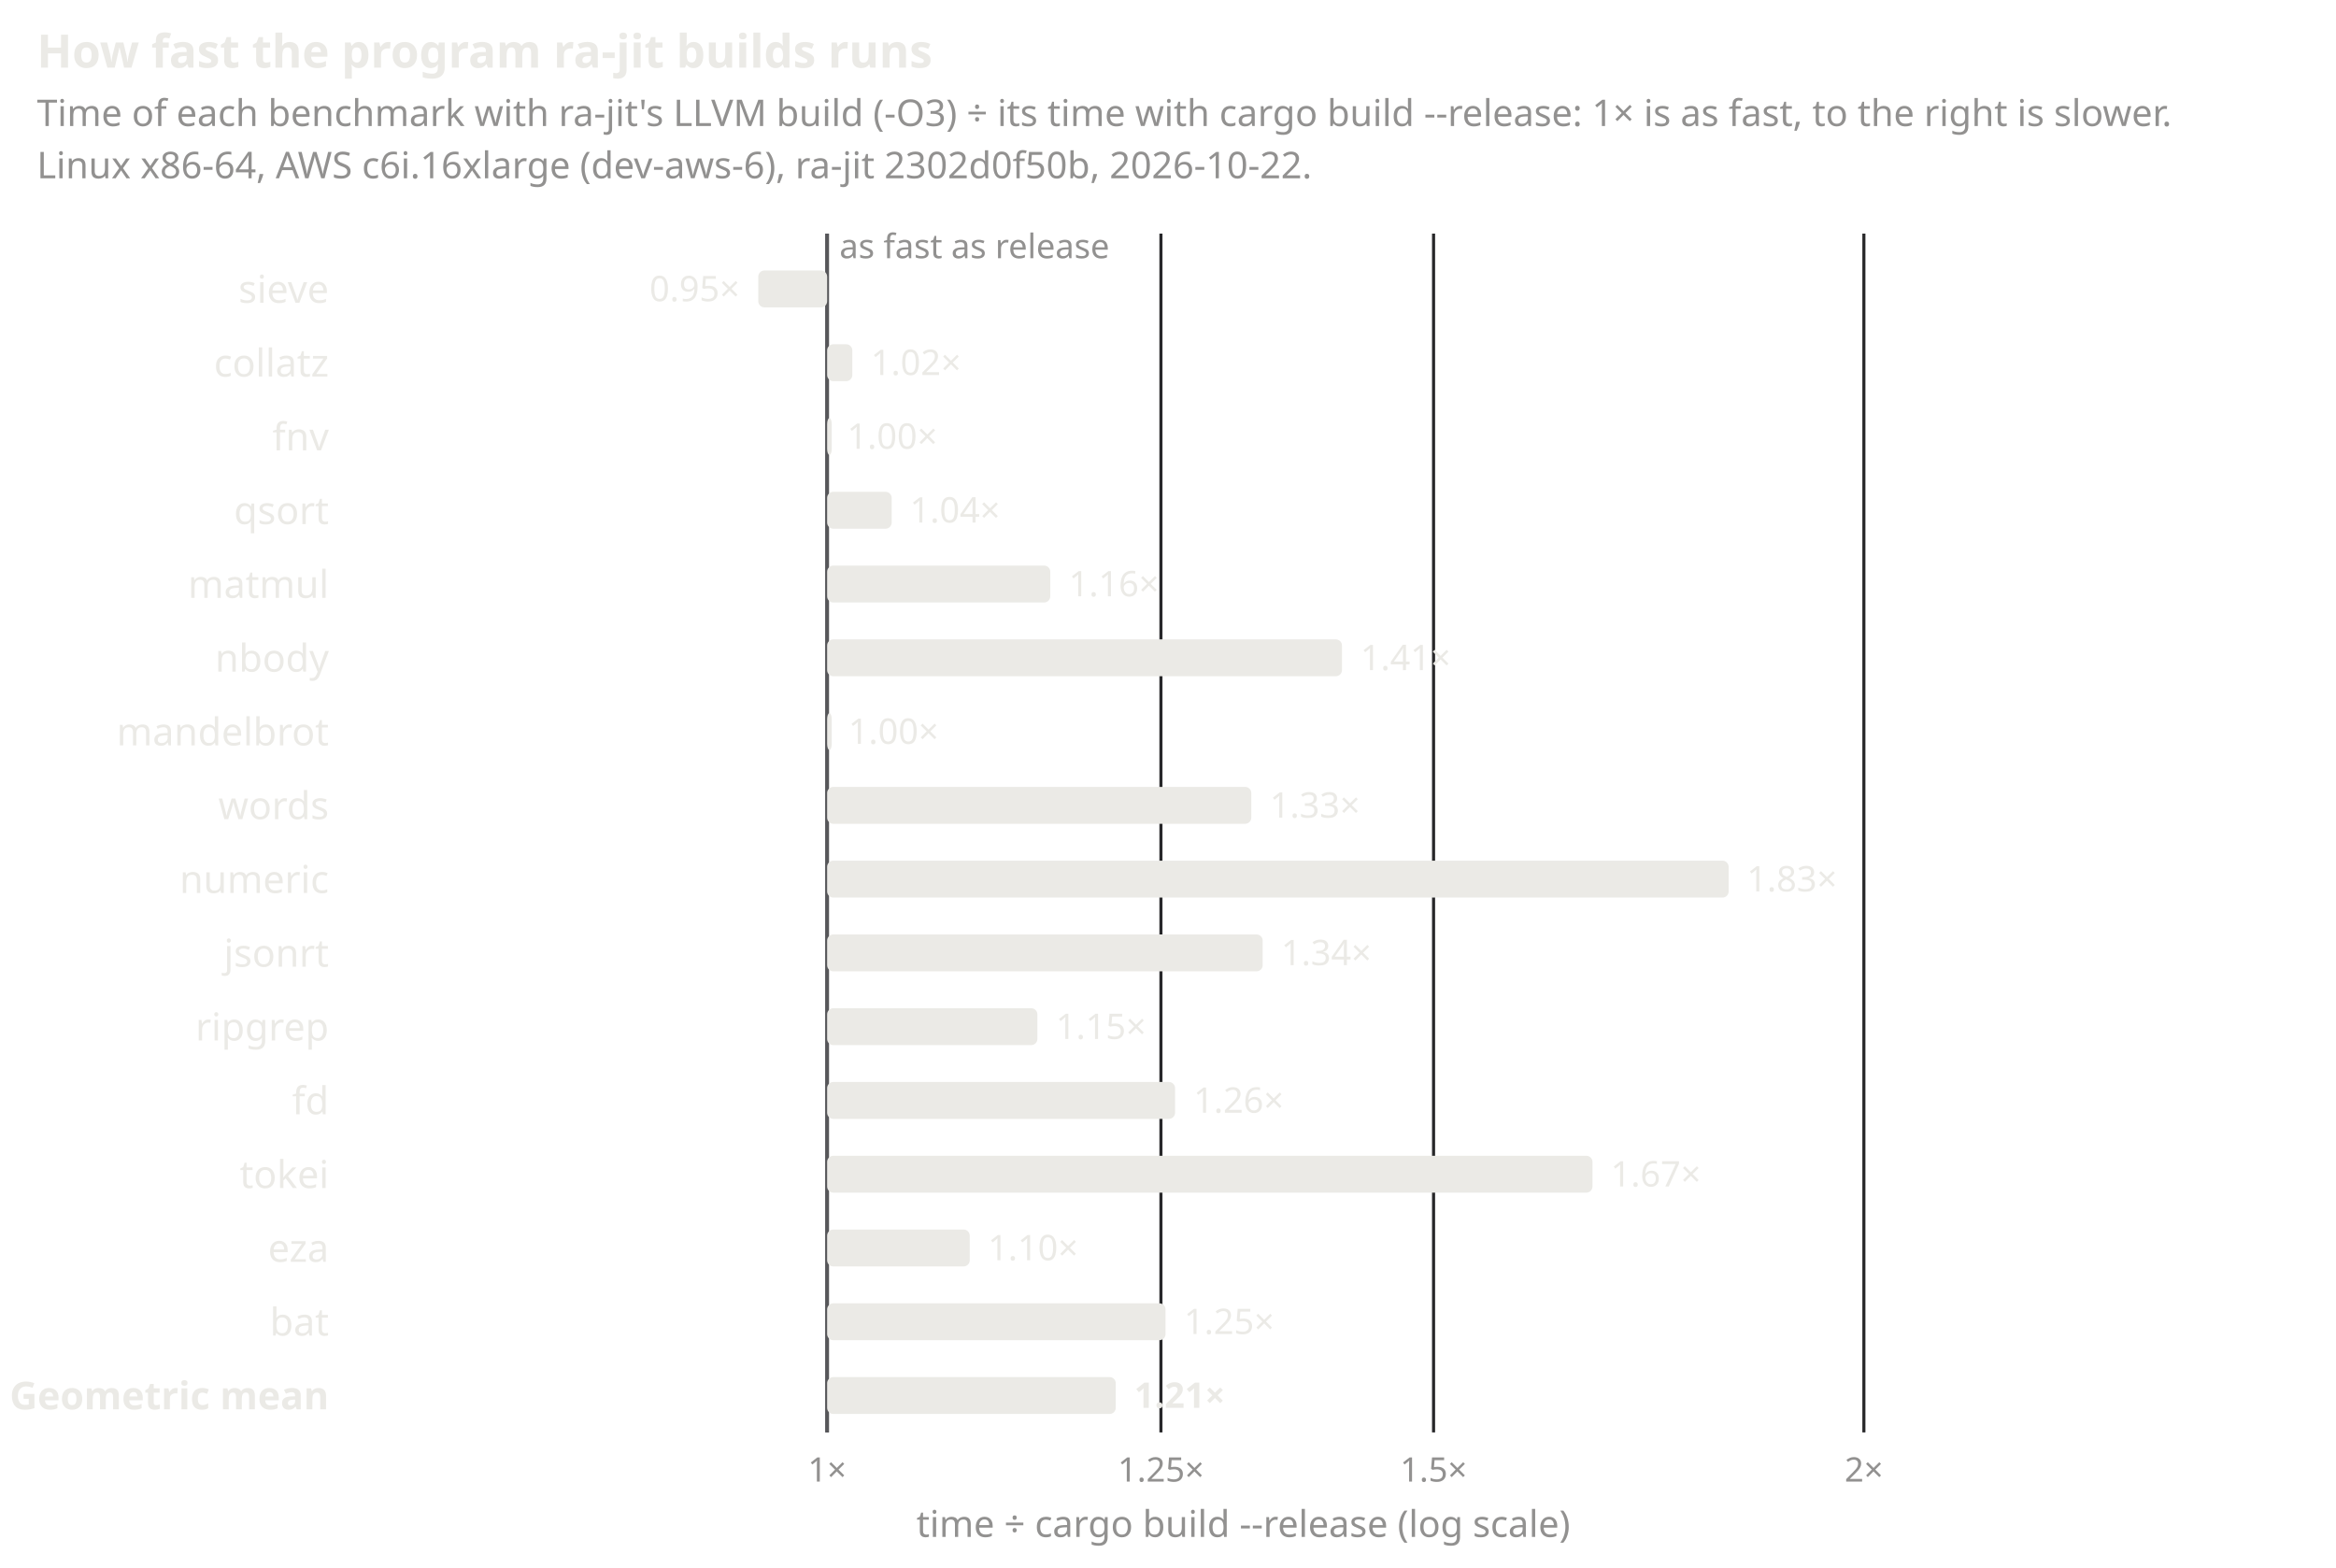
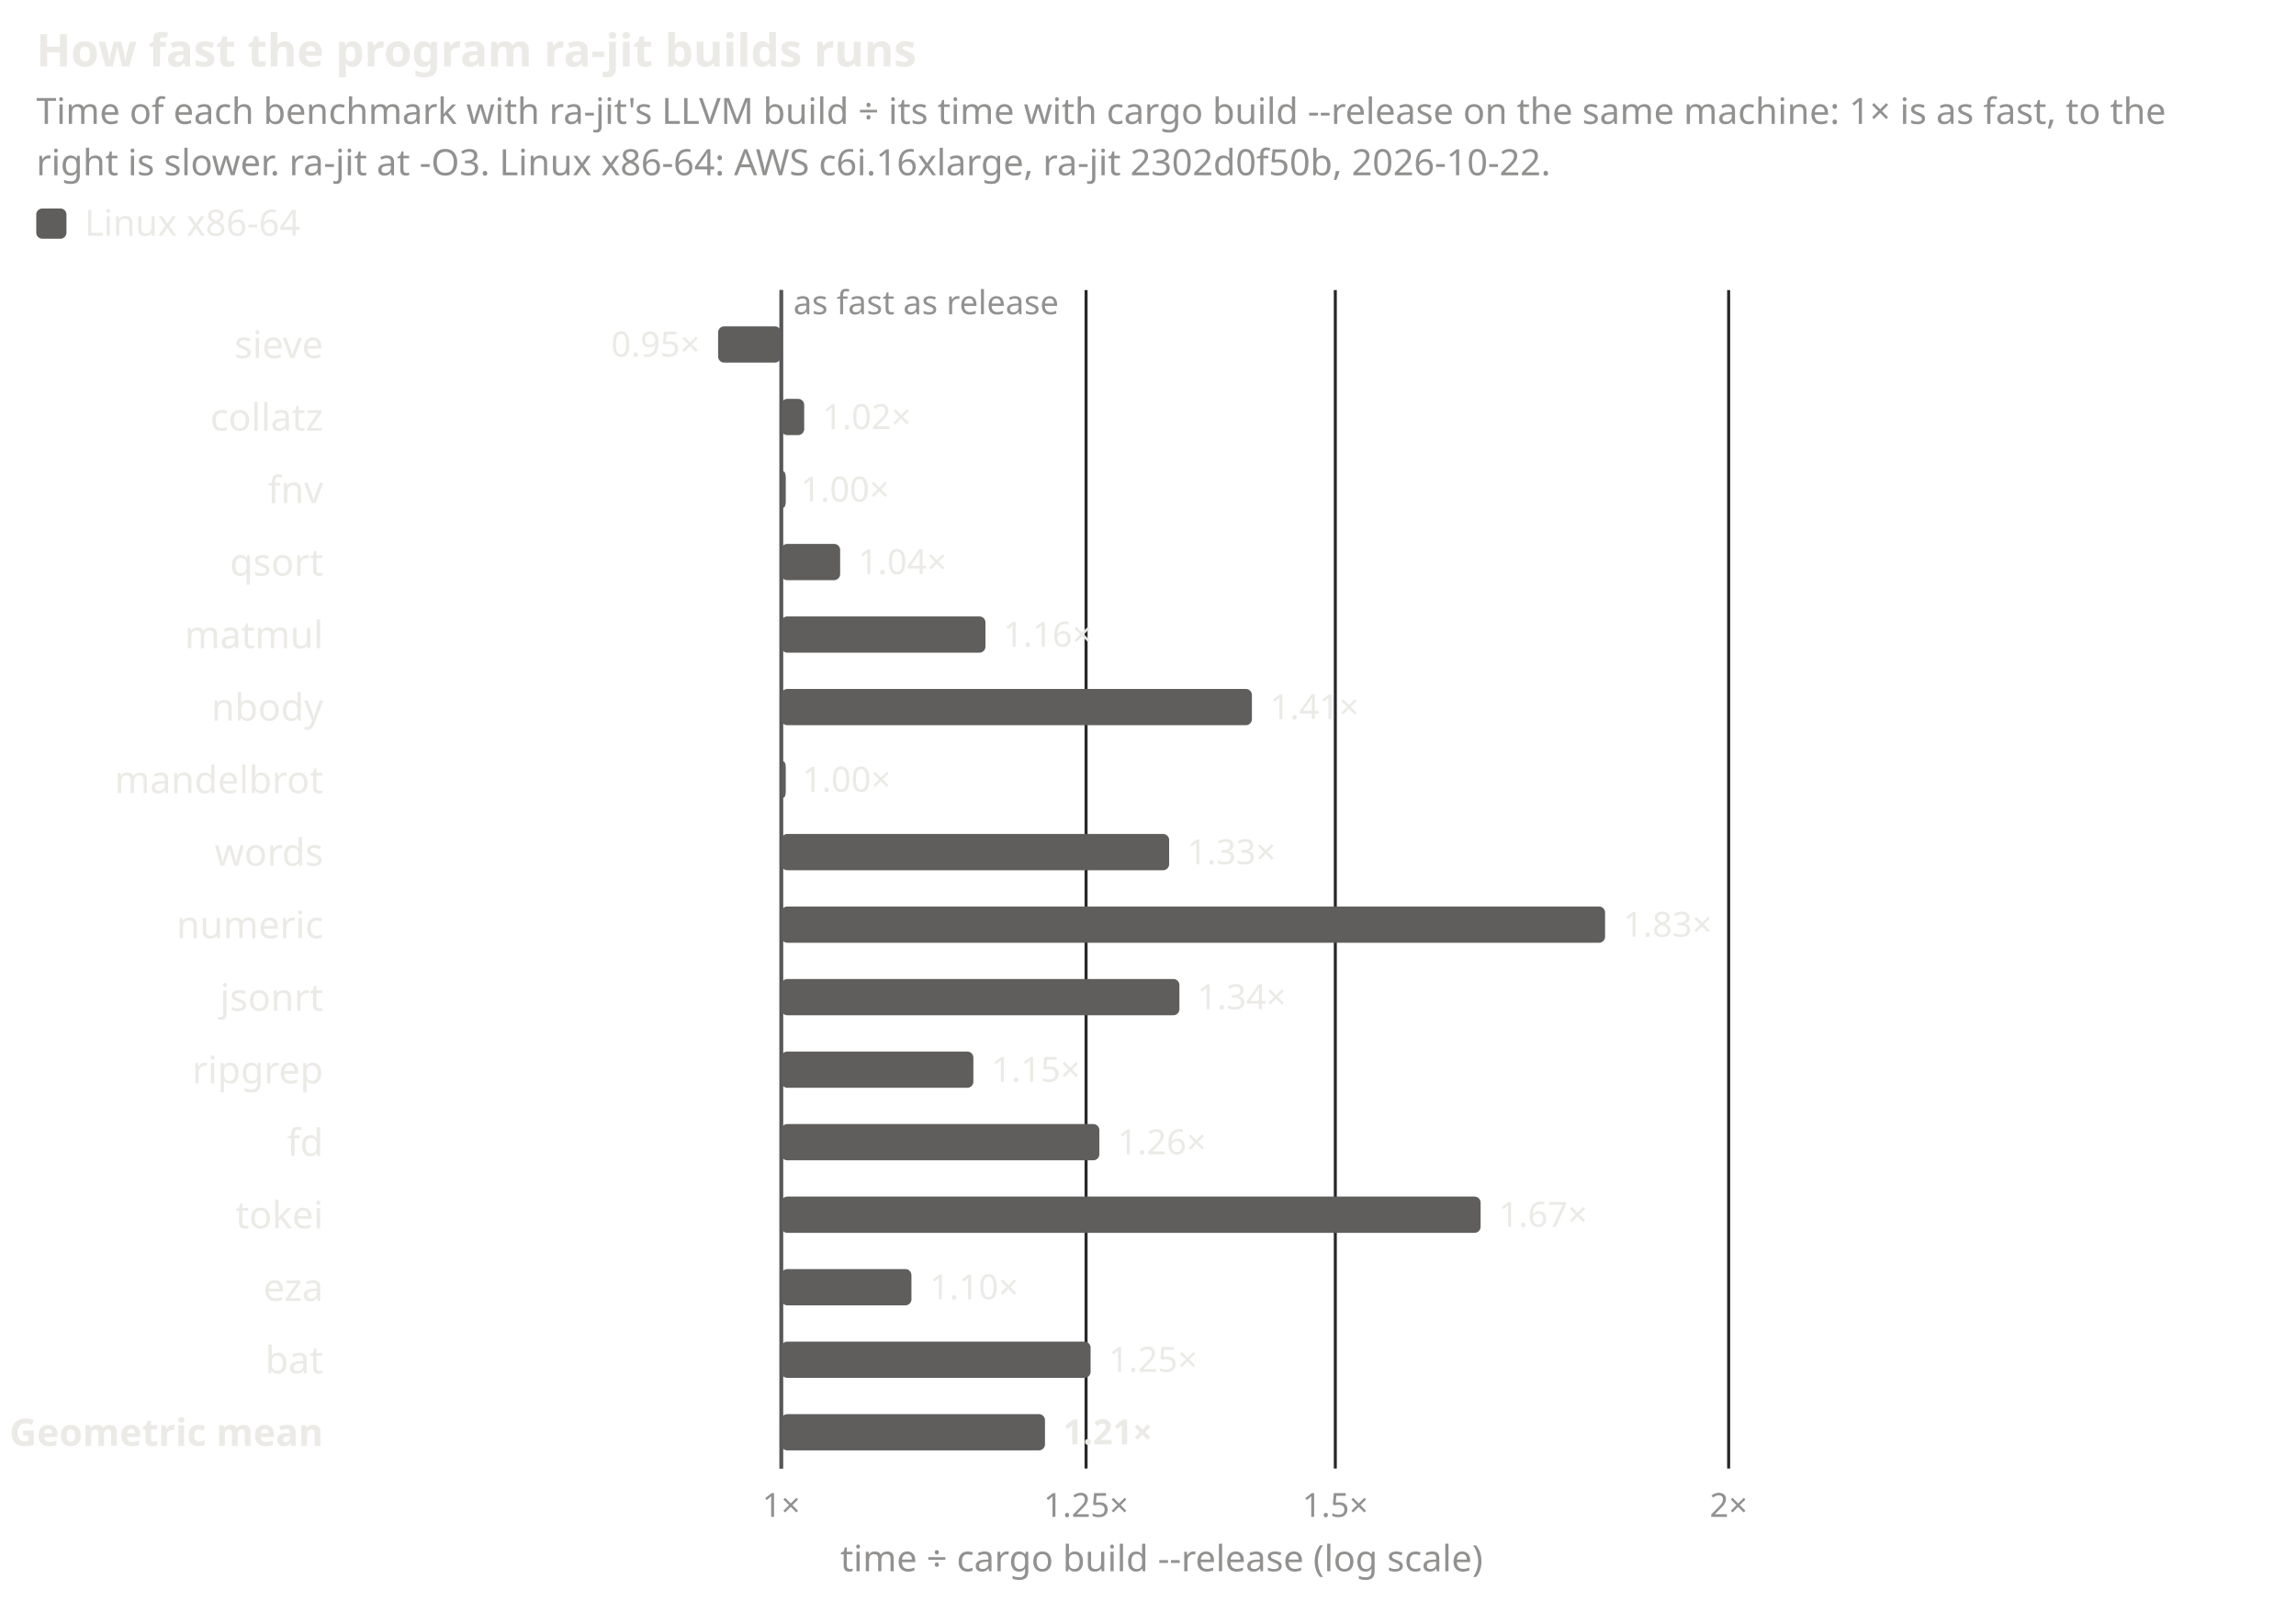
- <svg xmlns="http://www.w3.org/2000/svg" width="760" height="510" viewBox="0 0 760 510" font-family="-apple-system, BlinkMacSystemFont, 'Segoe UI', 'Noto Sans', Helvetica, Arial, sans-serif" role="img" aria-label="How fast the program ra-jit builds runs">
+ <svg xmlns="http://www.w3.org/2000/svg" width="760" height="530" viewBox="0 0 760 530" font-family="-apple-system, BlinkMacSystemFont, 'Segoe UI', 'Noto Sans', Helvetica, Arial, sans-serif" role="img" aria-label="How fast the program ra-jit builds runs">
  <text x="12" y="22" font-size="15" font-weight="600" fill="#ebeae6">How fast the program ra-jit builds runs</text>
-   <text x="12" y="41" font-size="12" fill="#929190">Time of each benchmark with ra-jit's LLVM build (-O3) ÷ its time with cargo build --release: 1× is as fast, to the right is slower.</text>
-   <text x="12" y="58" font-size="12" fill="#929190">Linux x86-64, AWS c6i.16xlarge (dev-aws-6), ra-jit 2302d0f50b, 2026-10-22.</text>
-   <line x1="269.1" y1="76" x2="269.1" y2="466" stroke="#28282a" />
-   <text x="269.1" y="482" font-size="11" text-anchor="middle" fill="#929190">1×</text>
-   <line x1="377.7" y1="76" x2="377.7" y2="466" stroke="#28282a" />
-   <text x="377.7" y="482" font-size="11" text-anchor="middle" fill="#929190">1.25×</text>
-   <line x1="466.4" y1="76" x2="466.4" y2="466" stroke="#28282a" />
-   <text x="466.4" y="482" font-size="11" text-anchor="middle" fill="#929190">1.5×</text>
-   <line x1="606.4" y1="76" x2="606.4" y2="466" stroke="#28282a" />
-   <text x="606.4" y="482" font-size="11" text-anchor="middle" fill="#929190">2×</text>
-   <line x1="269.1" y1="76" x2="269.1" y2="466" stroke="#57575a" stroke-width="1.25" />
-   <text x="273.1" y="84" font-size="11" fill="#929190">as fast as release</text>
-   <text x="404.5" y="500" font-size="12" text-anchor="middle" fill="#929190">time ÷ cargo build --release (log scale)</text>
-   <text x="107.0" y="98.5" font-size="12.5" text-anchor="end" fill="#ebeae6">sieve</text>
-   <rect x="246.7" y="88.0" width="22.4" height="12" rx="2" fill="#ebeae6" />
-   <text x="240.7" y="98.0" font-size="11.5" text-anchor="end" fill="#ebeae6" font-variant-numeric="tabular-nums">0.95×</text>
-   <text x="107.0" y="122.5" font-size="12.5" text-anchor="end" fill="#ebeae6">collatz</text>
-   <rect x="269.1" y="112.0" width="8.2" height="12" rx="2" fill="#ebeae6" />
-   <text x="283.3" y="122.0" font-size="11.5" text-anchor="start" fill="#ebeae6" font-variant-numeric="tabular-nums">1.02×</text>
-   <text x="107.0" y="146.5" font-size="12.5" text-anchor="end" fill="#ebeae6">fnv</text>
-   <rect x="269.1" y="136.0" width="1.5" height="12" rx="2" fill="#ebeae6" />
-   <text x="275.6" y="146.0" font-size="11.5" text-anchor="start" fill="#ebeae6" font-variant-numeric="tabular-nums">1.00×</text>
-   <text x="107.0" y="170.5" font-size="12.5" text-anchor="end" fill="#ebeae6">qsort</text>
-   <rect x="269.1" y="160.0" width="21.0" height="12" rx="2" fill="#ebeae6" />
-   <text x="296.0" y="170.0" font-size="11.5" text-anchor="start" fill="#ebeae6" font-variant-numeric="tabular-nums">1.04×</text>
-   <text x="107.0" y="194.5" font-size="12.5" text-anchor="end" fill="#ebeae6">matmul</text>
-   <rect x="269.1" y="184.0" width="72.6" height="12" rx="2" fill="#ebeae6" />
-   <text x="347.7" y="194.0" font-size="11.5" text-anchor="start" fill="#ebeae6" font-variant-numeric="tabular-nums">1.16×</text>
-   <text x="107.0" y="218.5" font-size="12.5" text-anchor="end" fill="#ebeae6">nbody</text>
-   <rect x="269.1" y="208.0" width="167.5" height="12" rx="2" fill="#ebeae6" />
-   <text x="442.6" y="218.0" font-size="11.5" text-anchor="start" fill="#ebeae6" font-variant-numeric="tabular-nums">1.41×</text>
-   <text x="107.0" y="242.5" font-size="12.5" text-anchor="end" fill="#ebeae6">mandelbrot</text>
-   <rect x="269.1" y="232.0" width="1.5" height="12" rx="2" fill="#ebeae6" />
-   <text x="276.0" y="242.0" font-size="11.5" text-anchor="start" fill="#ebeae6" font-variant-numeric="tabular-nums">1.00×</text>
-   <text x="107.0" y="266.5" font-size="12.5" text-anchor="end" fill="#ebeae6">words</text>
-   <rect x="269.1" y="256.0" width="138.0" height="12" rx="2" fill="#ebeae6" />
-   <text x="413.1" y="266.0" font-size="11.5" text-anchor="start" fill="#ebeae6" font-variant-numeric="tabular-nums">1.33×</text>
-   <text x="107.0" y="290.5" font-size="12.5" text-anchor="end" fill="#ebeae6">numeric</text>
-   <rect x="269.1" y="280.0" width="293.3" height="12" rx="2" fill="#ebeae6" />
-   <text x="568.3" y="290.0" font-size="11.5" text-anchor="start" fill="#ebeae6" font-variant-numeric="tabular-nums">1.83×</text>
-   <text x="107.0" y="314.5" font-size="12.5" text-anchor="end" fill="#ebeae6">jsonrt</text>
-   <rect x="269.1" y="304.0" width="141.7" height="12" rx="2" fill="#ebeae6" />
-   <text x="416.8" y="314.0" font-size="11.5" text-anchor="start" fill="#ebeae6" font-variant-numeric="tabular-nums">1.34×</text>
-   <text x="107.0" y="338.5" font-size="12.5" text-anchor="end" fill="#ebeae6">ripgrep</text>
-   <rect x="269.1" y="328.0" width="68.4" height="12" rx="2" fill="#ebeae6" />
-   <text x="343.5" y="338.0" font-size="11.5" text-anchor="start" fill="#ebeae6" font-variant-numeric="tabular-nums">1.15×</text>
-   <text x="107.0" y="362.5" font-size="12.5" text-anchor="end" fill="#ebeae6">fd</text>
-   <rect x="269.1" y="352.0" width="113.2" height="12" rx="2" fill="#ebeae6" />
-   <text x="388.3" y="362.0" font-size="11.5" text-anchor="start" fill="#ebeae6" font-variant-numeric="tabular-nums">1.26×</text>
-   <text x="107.0" y="386.5" font-size="12.5" text-anchor="end" fill="#ebeae6">tokei</text>
-   <rect x="269.1" y="376.0" width="249.0" height="12" rx="2" fill="#ebeae6" />
-   <text x="524.0" y="386.0" font-size="11.5" text-anchor="start" fill="#ebeae6" font-variant-numeric="tabular-nums">1.67×</text>
-   <text x="107.0" y="410.5" font-size="12.5" text-anchor="end" fill="#ebeae6">eza</text>
-   <rect x="269.1" y="400.0" width="46.4" height="12" rx="2" fill="#ebeae6" />
-   <text x="321.4" y="410.0" font-size="11.5" text-anchor="start" fill="#ebeae6" font-variant-numeric="tabular-nums">1.10×</text>
-   <text x="107.0" y="434.5" font-size="12.5" text-anchor="end" fill="#ebeae6">bat</text>
-   <rect x="269.1" y="424.0" width="110.1" height="12" rx="2" fill="#ebeae6" />
-   <text x="385.2" y="434.0" font-size="11.5" text-anchor="start" fill="#ebeae6" font-variant-numeric="tabular-nums">1.25×</text>
-   <text x="107.0" y="458.5" font-size="12.5" text-anchor="end" fill="#ebeae6" font-weight="600">Geometric mean</text>
-   <rect x="269.1" y="448.0" width="93.9" height="12" rx="2" fill="#ebeae6" />
-   <text x="369.0" y="458.0" font-size="11.5" text-anchor="start" fill="#ebeae6" font-weight="600" font-variant-numeric="tabular-nums">1.21×</text>
+   <text x="12" y="41" font-size="12" fill="#929190">Time of each benchmark with ra-jit's LLVM build ÷ its time with cargo build --release on the same machine: 1× is as fast, to the</text>
+   <text x="12" y="58" font-size="12" fill="#929190">right is slower. ra-jit at -O3. Linux x86-64: AWS c6i.16xlarge, ra-jit 2302d0f50b, 2026-10-22.</text>
+   <rect x="12" y="69" width="10" height="10" rx="2" fill="#5f5e5c" />
+   <text x="28" y="78" font-size="12" fill="#ebeae6">Linux x86-64</text>
+   <line x1="258.6" y1="96" x2="258.6" y2="486" stroke="#28282a" />
+   <text x="258.6" y="502" font-size="11" text-anchor="middle" fill="#929190">1×</text>
+   <line x1="359.5" y1="96" x2="359.5" y2="486" stroke="#28282a" />
+   <text x="359.5" y="502" font-size="11" text-anchor="middle" fill="#929190">1.25×</text>
+   <line x1="442.0" y1="96" x2="442.0" y2="486" stroke="#28282a" />
+   <text x="442.0" y="502" font-size="11" text-anchor="middle" fill="#929190">1.5×</text>
+   <line x1="572.2" y1="96" x2="572.2" y2="486" stroke="#28282a" />
+   <text x="572.2" y="502" font-size="11" text-anchor="middle" fill="#929190">2×</text>
+   <line x1="258.6" y1="96" x2="258.6" y2="486" stroke="#57575a" stroke-width="1.25" />
+   <text x="262.6" y="104" font-size="11" fill="#929190">as fast as release</text>
+   <text x="384.5" y="520" font-size="12" text-anchor="middle" fill="#929190">time ÷ cargo build --release (log scale)</text>
+   <text x="107.0" y="118.5" font-size="12.5" text-anchor="end" fill="#ebeae6">sieve</text>
+   <rect x="237.7" y="108.0" width="20.8" height="12" rx="2" fill="#5f5e5c" />
+   <text x="231.7" y="118.0" font-size="11.5" text-anchor="end" fill="#ebeae6" font-variant-numeric="tabular-nums">0.95×</text>
+   <text x="107.0" y="142.5" font-size="12.5" text-anchor="end" fill="#ebeae6">collatz</text>
+   <rect x="258.6" y="132.0" width="7.6" height="12" rx="2" fill="#5f5e5c" />
+   <text x="272.2" y="142.0" font-size="11.5" text-anchor="start" fill="#ebeae6" font-variant-numeric="tabular-nums">1.02×</text>
+   <text x="107.0" y="166.5" font-size="12.5" text-anchor="end" fill="#ebeae6">fnv</text>
+   <rect x="258.6" y="156.0" width="1.5" height="12" rx="2" fill="#5f5e5c" />
+   <text x="265.0" y="166.0" font-size="11.5" text-anchor="start" fill="#ebeae6" font-variant-numeric="tabular-nums">1.00×</text>
+   <text x="107.0" y="190.5" font-size="12.5" text-anchor="end" fill="#ebeae6">qsort</text>
+   <rect x="258.6" y="180.0" width="19.5" height="12" rx="2" fill="#5f5e5c" />
+   <text x="284.0" y="190.0" font-size="11.5" text-anchor="start" fill="#ebeae6" font-variant-numeric="tabular-nums">1.04×</text>
+   <text x="107.0" y="214.5" font-size="12.5" text-anchor="end" fill="#ebeae6">matmul</text>
+   <rect x="258.6" y="204.0" width="67.6" height="12" rx="2" fill="#5f5e5c" />
+   <text x="332.1" y="214.0" font-size="11.5" text-anchor="start" fill="#ebeae6" font-variant-numeric="tabular-nums">1.16×</text>
+   <text x="107.0" y="238.5" font-size="12.5" text-anchor="end" fill="#ebeae6">nbody</text>
+   <rect x="258.6" y="228.0" width="155.8" height="12" rx="2" fill="#5f5e5c" />
+   <text x="420.4" y="238.0" font-size="11.5" text-anchor="start" fill="#ebeae6" font-variant-numeric="tabular-nums">1.41×</text>
+   <text x="107.0" y="262.5" font-size="12.5" text-anchor="end" fill="#ebeae6">mandelbrot</text>
+   <rect x="258.6" y="252.0" width="1.5" height="12" rx="2" fill="#5f5e5c" />
+   <text x="265.5" y="262.0" font-size="11.5" text-anchor="start" fill="#ebeae6" font-variant-numeric="tabular-nums">1.00×</text>
+   <text x="107.0" y="286.5" font-size="12.5" text-anchor="end" fill="#ebeae6">words</text>
+   <rect x="258.6" y="276.0" width="128.4" height="12" rx="2" fill="#5f5e5c" />
+   <text x="392.9" y="286.0" font-size="11.5" text-anchor="start" fill="#ebeae6" font-variant-numeric="tabular-nums">1.33×</text>
+   <text x="107.0" y="310.5" font-size="12.5" text-anchor="end" fill="#ebeae6">numeric</text>
+   <rect x="258.6" y="300.0" width="272.7" height="12" rx="2" fill="#5f5e5c" />
+   <text x="537.3" y="310.0" font-size="11.5" text-anchor="start" fill="#ebeae6" font-variant-numeric="tabular-nums">1.83×</text>
+   <text x="107.0" y="334.5" font-size="12.5" text-anchor="end" fill="#ebeae6">jsonrt</text>
+   <rect x="258.6" y="324.0" width="131.8" height="12" rx="2" fill="#5f5e5c" />
+   <text x="396.3" y="334.0" font-size="11.5" text-anchor="start" fill="#ebeae6" font-variant-numeric="tabular-nums">1.34×</text>
+   <text x="107.0" y="358.5" font-size="12.5" text-anchor="end" fill="#ebeae6">ripgrep</text>
+   <rect x="258.6" y="348.0" width="63.6" height="12" rx="2" fill="#5f5e5c" />
+   <text x="328.2" y="358.0" font-size="11.5" text-anchor="start" fill="#ebeae6" font-variant-numeric="tabular-nums">1.15×</text>
+   <text x="107.0" y="382.5" font-size="12.5" text-anchor="end" fill="#ebeae6">fd</text>
+   <rect x="258.6" y="372.0" width="105.3" height="12" rx="2" fill="#5f5e5c" />
+   <text x="369.9" y="382.0" font-size="11.5" text-anchor="start" fill="#ebeae6" font-variant-numeric="tabular-nums">1.26×</text>
+   <text x="107.0" y="406.5" font-size="12.5" text-anchor="end" fill="#ebeae6">tokei</text>
+   <rect x="258.6" y="396.0" width="231.5" height="12" rx="2" fill="#5f5e5c" />
+   <text x="496.1" y="406.0" font-size="11.5" text-anchor="start" fill="#ebeae6" font-variant-numeric="tabular-nums">1.67×</text>
+   <text x="107.0" y="430.5" font-size="12.5" text-anchor="end" fill="#ebeae6">eza</text>
+   <rect x="258.6" y="420.0" width="43.1" height="12" rx="2" fill="#5f5e5c" />
+   <text x="307.7" y="430.0" font-size="11.5" text-anchor="start" fill="#ebeae6" font-variant-numeric="tabular-nums">1.10×</text>
+   <text x="107.0" y="454.5" font-size="12.5" text-anchor="end" fill="#ebeae6">bat</text>
+   <rect x="258.6" y="444.0" width="102.4" height="12" rx="2" fill="#5f5e5c" />
+   <text x="367.0" y="454.0" font-size="11.5" text-anchor="start" fill="#ebeae6" font-variant-numeric="tabular-nums">1.25×</text>
+   <text x="107.0" y="478.5" font-size="12.5" text-anchor="end" fill="#ebeae6" font-weight="600">Geometric mean</text>
+   <rect x="258.6" y="468.0" width="87.3" height="12" rx="2" fill="#5f5e5c" />
+   <text x="351.9" y="478.0" font-size="11.5" text-anchor="start" fill="#ebeae6" font-weight="600" font-variant-numeric="tabular-nums">1.21×</text>
</svg>
